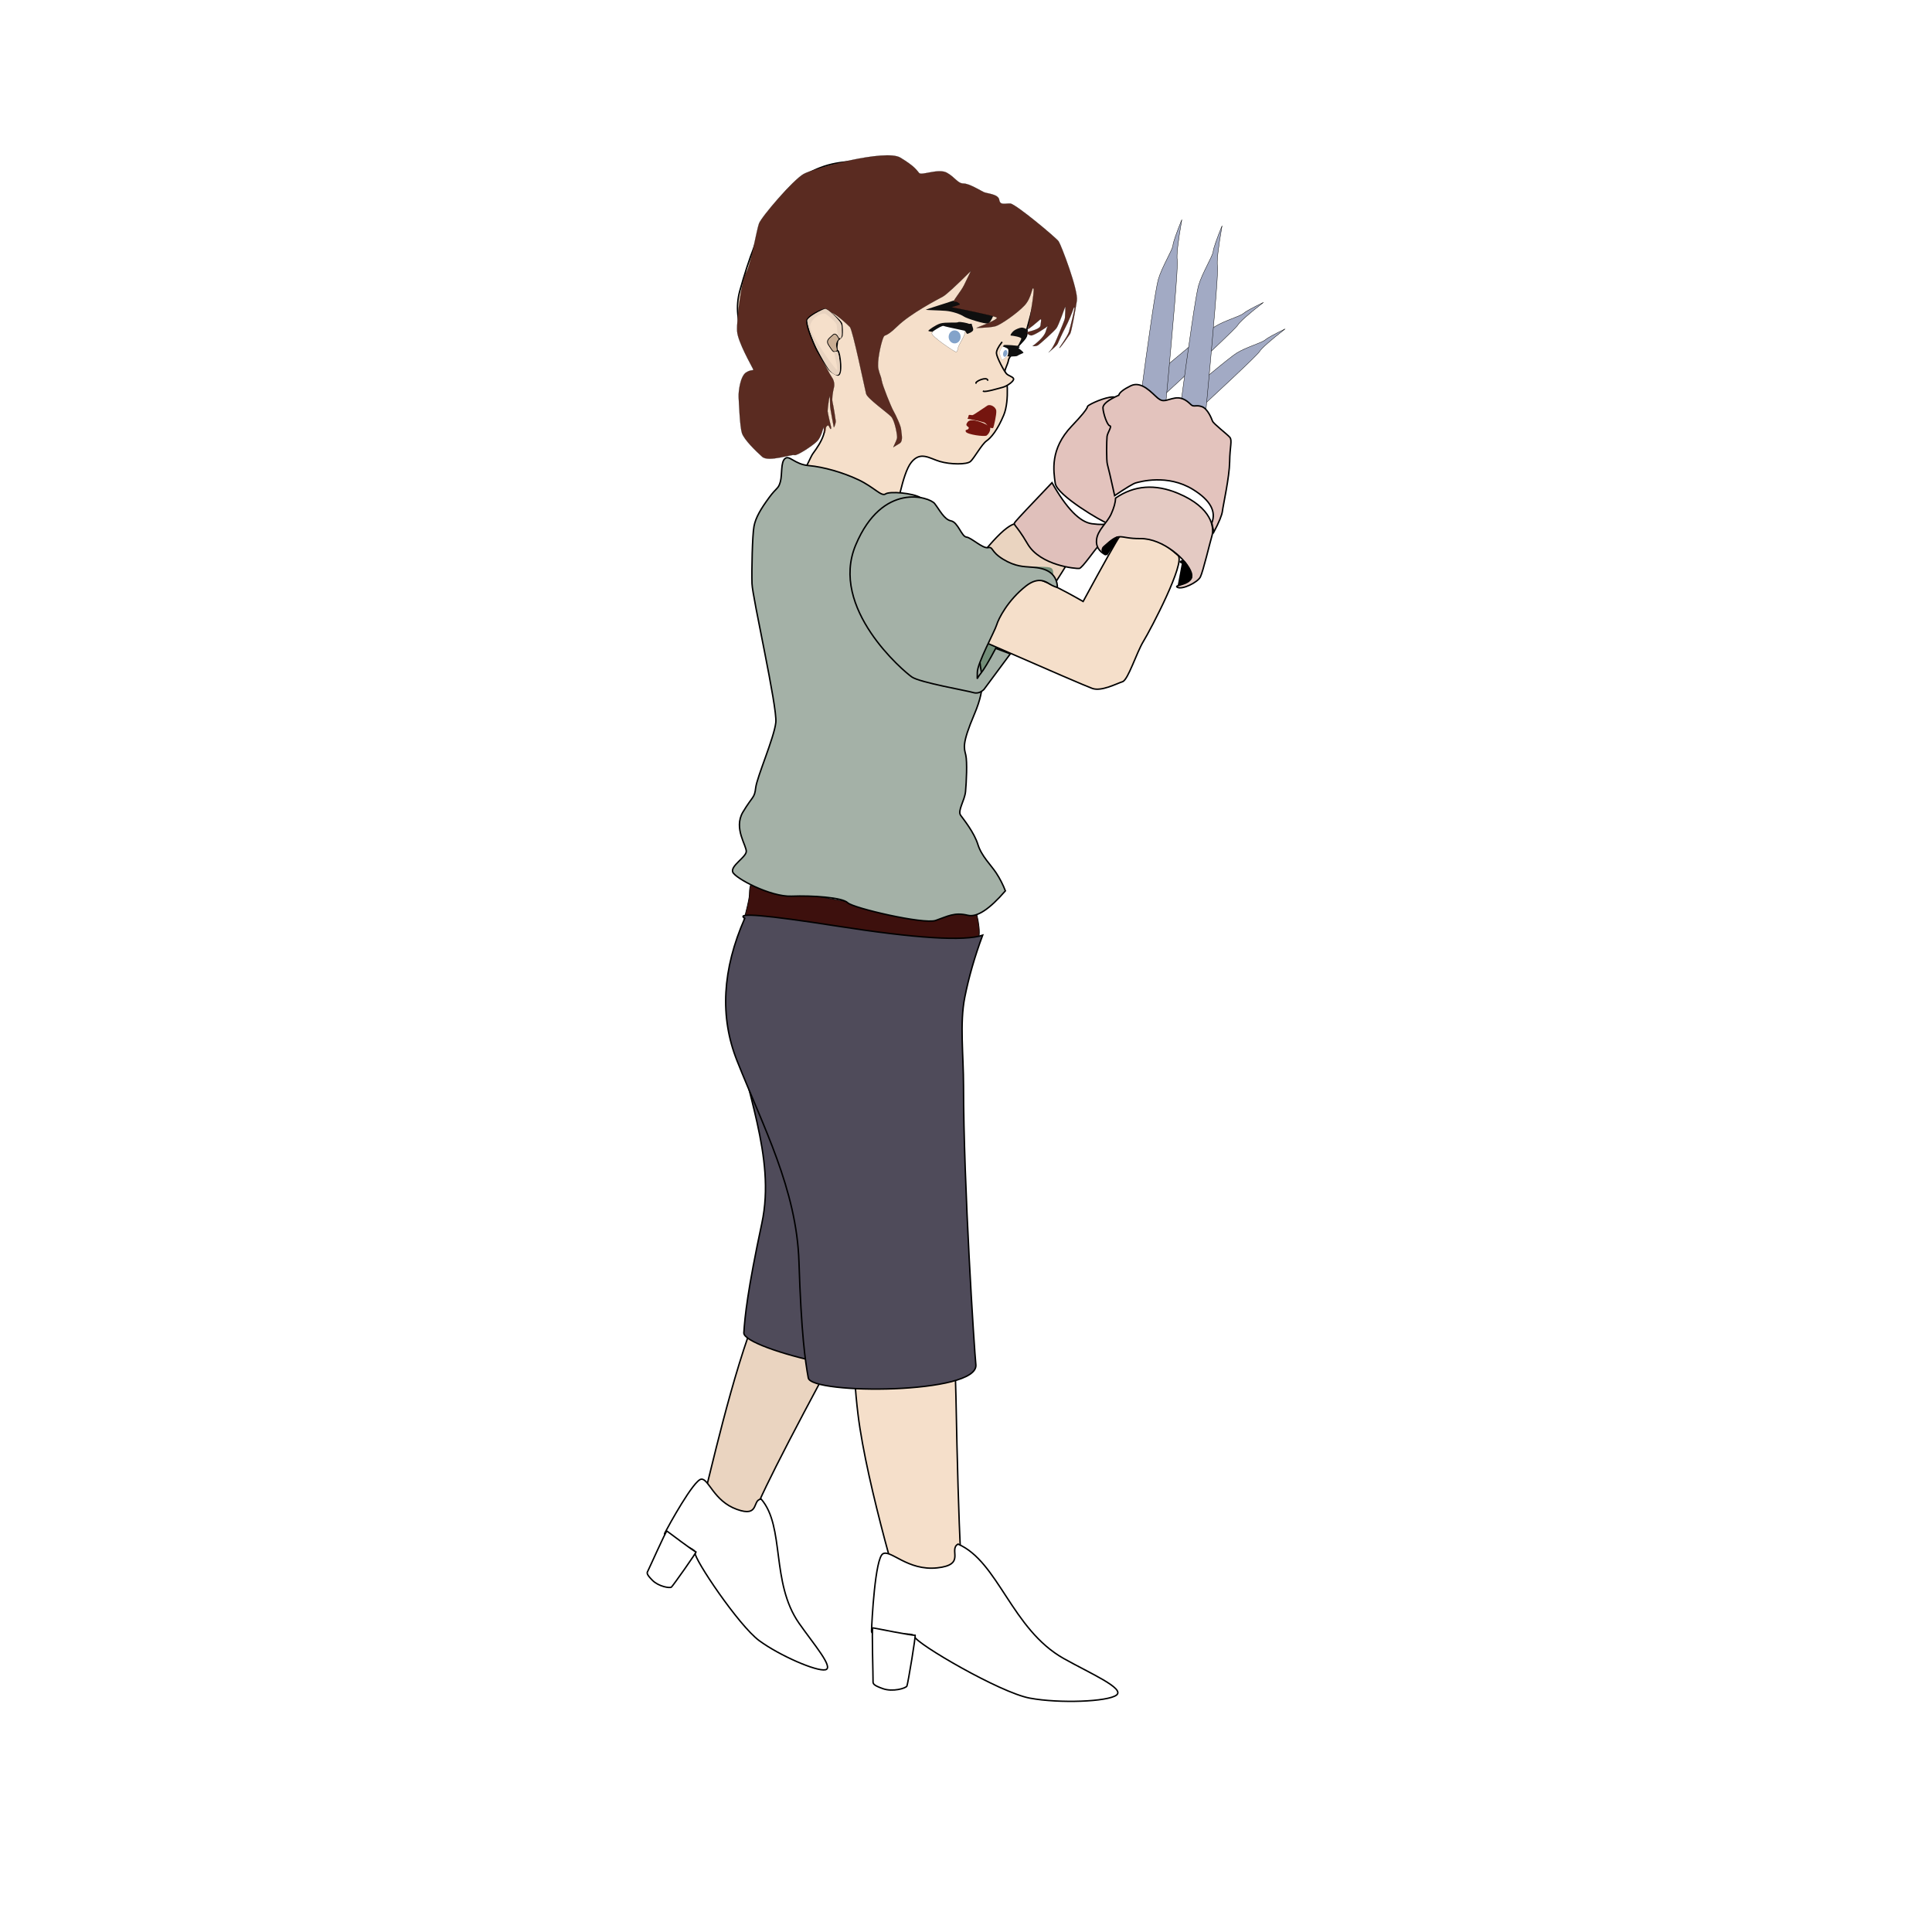
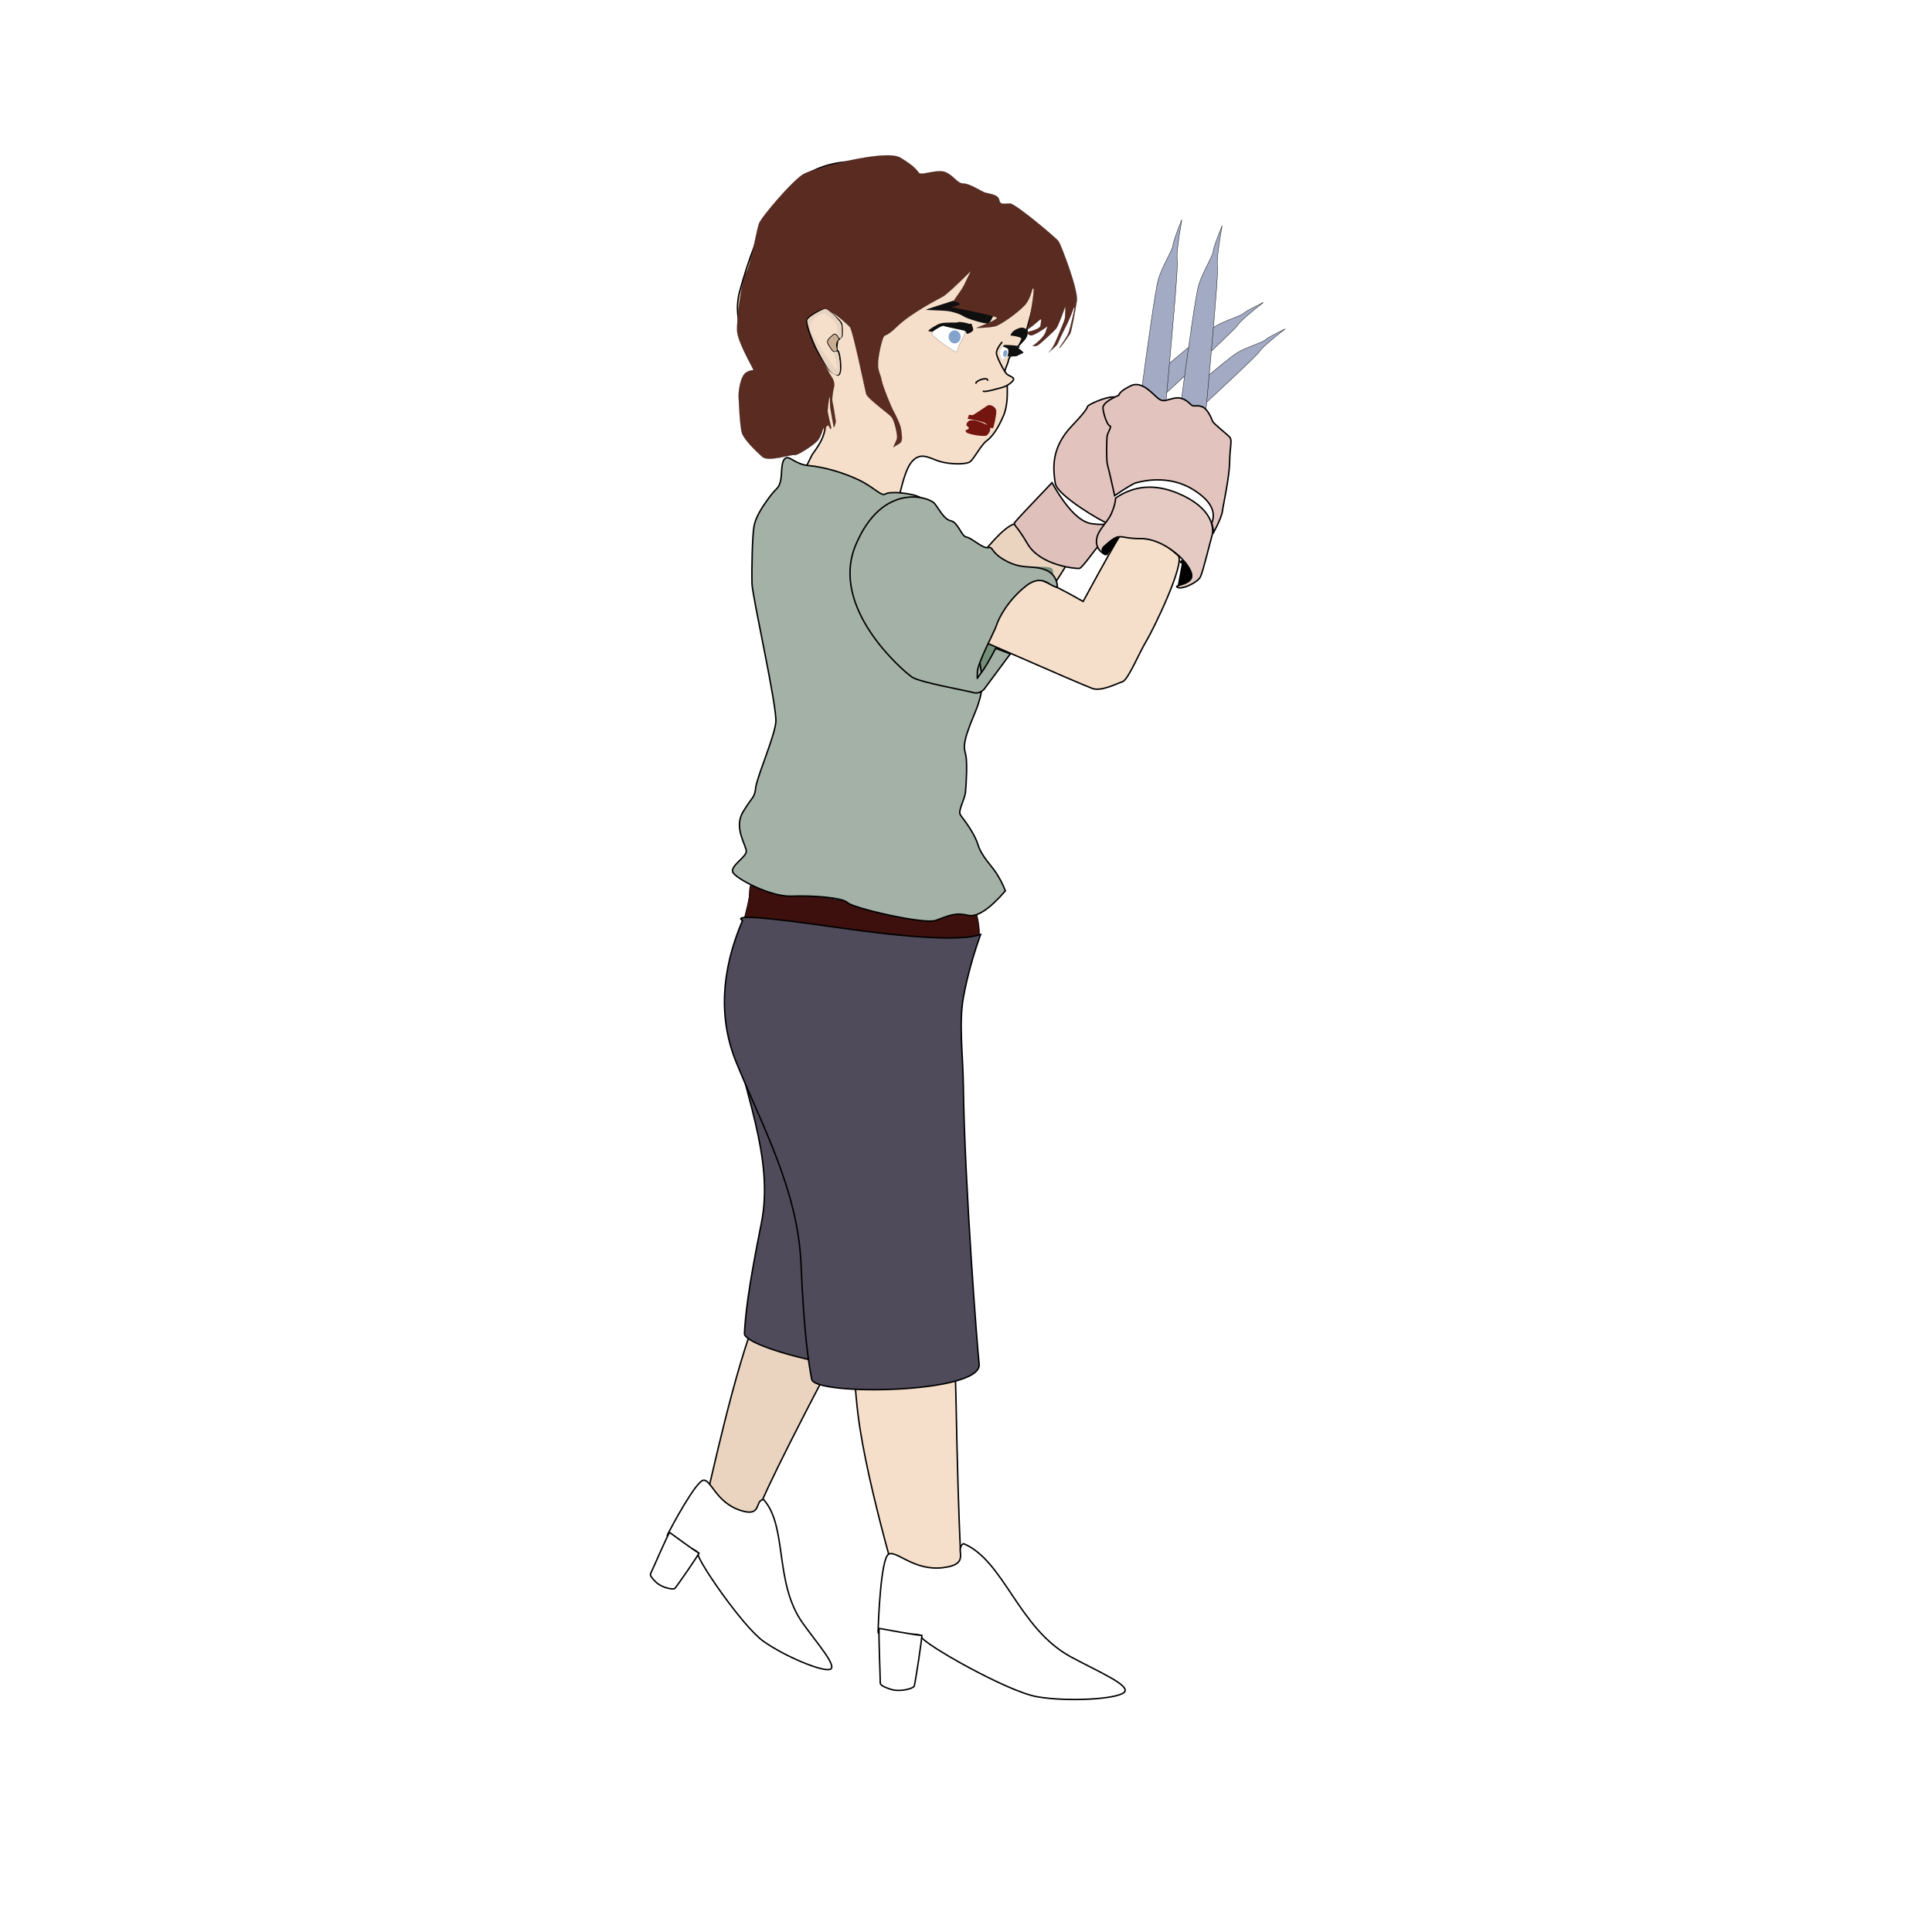
<svg xmlns="http://www.w3.org/2000/svg" style="isolation:isolate" viewBox="0 0 1000 1000" width="1000pt" height="1000pt">
  <defs>
-     <clipPath id="_clipPath_rG7Pnp3iVqRIvMA90g2urYuX1cYmID6w">
+     <clipPath id="_clipPath_XNgamZgaR8lla3yu1aF1Qf0XeJhCyZAn">
      <rect width="1000" height="1000" />
    </clipPath>
  </defs>
-   <g clip-path="url(#_clipPath_rG7Pnp3iVqRIvMA90g2urYuX1cYmID6w)">
+   <g clip-path="url(#_clipPath_XNgamZgaR8lla3yu1aF1Qf0XeJhCyZAn)">
    <g style="isolation:isolate">
      <g>
        <g>
          <path d=" M 452.752 296.76 C 457.142 309.547 505.329 331.268 513.041 337.314 Q 520.753 343.36 553.525 290.007 Q 533.504 279.82 529.143 272.563 Q 524.783 265.307 505.455 290.41 Q 490.059 278.955 483.781 281.358" fill="rgb(234,212,192)" vector-effect="non-scaling-stroke" stroke-width="1" stroke="rgb(0,0,0)" stroke-linejoin="miter" stroke-linecap="square" stroke-miterlimit="3" />
          <path d=" M 547.52 254.755 Q 556.093 270.763 564.505 270.927 Q 572.917 271.09 571.061 270.001 L 547.52 254.755 Z " fill="rgb(255,255,255)" />
          <path d=" M 544.499 249.847 Q 555.786 269.819 565.177 271.084 C 574.568 272.348 573.855 269.746 573.337 271.564 C 572.818 273.382 569.714 281.776 568.328 282.914 C 566.941 284.052 560.198 294.042 558.65 294.229 C 557.102 294.417 538.481 292.838 531.882 281.518 C 525.282 270.197 523.927 272.052 525.744 269.818 Q 527.562 267.584 544.499 249.847 Z " fill="rgb(224,192,187)" vector-effect="non-scaling-stroke" stroke-width="1" stroke="rgb(0,0,0)" stroke-linejoin="miter" stroke-linecap="square" stroke-miterlimit="3" />
          <path d=" M 546.187 250.132 C 545.312 243.827 543.377 232.422 554.706 220.555 C 566.036 208.689 561.357 211.168 563.803 209.625 C 566.249 208.081 574.594 204.604 577.394 205.678 C 580.194 206.753 580.868 203.013 585.06 205.822 C 589.253 208.63 593.605 209.637 595.347 213.869 C 597.088 218.102 603.982 225.22 603.349 227.163 C 602.716 229.106 604.873 234.637 602.37 234.866 C 599.866 235.095 603.09 237.946 604.456 239.083 C 605.822 240.22 605.481 246.1 592.923 249.043 C 580.365 251.987 576.767 262.437 576.025 264.624 C 575.283 266.811 575.357 271.236 573.061 270.738 C 570.765 270.24 547.061 256.437 546.187 250.132 Z " fill="rgb(227,195,189)" vector-effect="non-scaling-stroke" stroke-width="1" stroke="rgb(0,0,0)" stroke-linejoin="miter" stroke-linecap="square" stroke-miterlimit="3" />
          <path d=" M 653.982 156.512 Q 642.294 165.641 640.617 168.348 Q 638.94 171.054 589.695 216.297 L 585.278 211.105 L 582.825 207.023 Q 623.904 172.072 628.915 168.98 C 633.926 165.888 641.852 163.746 643.581 162.234 Q 645.31 160.722 653.982 156.512 Z " fill="rgb(162,170,196)" vector-effect="non-scaling-stroke" stroke-width="0.25" stroke="rgb(0,0,0)" stroke-linejoin="miter" stroke-linecap="square" stroke-miterlimit="3" />
          <path d=" M 665.209 170.237 Q 653.52 179.366 651.843 182.072 Q 650.166 184.779 600.921 230.022 L 596.505 224.829 L 594.052 220.748 Q 635.13 185.796 640.141 182.704 C 645.153 179.613 653.078 177.47 654.807 175.958 Q 656.536 174.446 665.209 170.237 Z " fill="rgb(162,170,196)" vector-effect="non-scaling-stroke" stroke-width="0.25" stroke="rgb(0,0,0)" stroke-linejoin="miter" stroke-linecap="square" stroke-miterlimit="3" />
        </g>
        <path d=" M 536.188 293.278 C 543.501 293.56 545.001 293.091 545.188 296.653 C 545.376 300.216 509.563 354.591 507.032 353.278 C 504.501 351.966 497.188 343.997 499.532 339.028 C 501.876 334.06 528.876 292.997 536.188 293.278 Z " fill="rgb(115,142,121)" />
        <path d=" M 415.767 245.208 Q 414.491 244.335 415.767 243.591 C 417.042 242.847 419.525 236.621 420.588 235.027 C 421.65 233.432 430.26 222.804 425.37 217.914 C 420.481 213.025 373.609 183.903 382.962 150.423 C 392.315 116.942 403.688 94.728 424.626 86.757 C 445.565 78.785 470.542 87.395 489.78 96.11 C 509.018 104.826 538.672 122.682 539.628 130.866 C 540.585 139.05 531.869 168.81 531.551 170.192 C 531.232 171.574 532.401 173.274 529.85 176.038 C 527.299 178.801 522.304 184.328 521.985 186.454 C 521.666 188.579 519.54 192.087 520.284 192.618 C 521.028 193.15 522.729 207.18 519.54 214.832 C 516.352 222.485 513.057 226.524 510.612 228.224 C 508.168 229.925 504.235 237.152 502.322 238.853 C 500.409 240.553 491.906 240.447 486.485 238.853 C 481.065 237.259 476.45 233.381 471.667 239.333 C 466.884 245.285 464.362 264.575 463.087 265.107 C 461.811 265.638 455.523 270.324 451.696 268.411 C 447.87 266.498 434.102 248.936 431.657 248.724 Q 429.213 248.511 415.767 245.208 Z " fill="rgb(245,223,202)" vector-effect="non-scaling-stroke" stroke-width="1" stroke="rgb(0,0,0)" stroke-linejoin="miter" stroke-linecap="square" stroke-miterlimit="3" />
        <g>
-           <path d=" M 436.108 693.85 Q 390.678 777.707 389.728 785.865 C 388.778 794.023 363.297 777.087 364.898 772.501 C 366.499 767.914 378.997 710.319 392.247 678.448 Q 398.082 664.411 410.747 639.458 L 456.355 655.64 L 436.108 693.85 Z " fill="rgb(234,212,192)" vector-effect="non-scaling-stroke" stroke-width="1" stroke="rgb(0,0,0)" stroke-linejoin="miter" stroke-linecap="square" stroke-miterlimit="3" />
-           <path d=" M 422.923 457.194 Q 375.633 494.765 380.317 529.229 C 385 563.692 401.761 598.384 394.334 633.143 C 386.908 667.902 385.535 681.485 385.012 689.864 C 384.489 698.242 464.743 717.971 466.705 703.373 Q 468.668 688.776 490.116 476.187 Q 506.444 500.026 452.271 477.242 Q 403.2 456.603 422.923 457.194 Z " fill="rgb(79,75,90)" vector-effect="non-scaling-stroke" stroke-width="1" stroke="rgb(0,0,0)" stroke-linejoin="miter" stroke-linecap="square" stroke-miterlimit="3" />
-           <path d=" M 393.995 775.941 C 406.396 790.261 398.842 819.097 413.612 840.23 C 421.083 850.919 431.822 863.295 427.231 864.27 C 422.64 865.246 403.519 856.94 392.976 849.202 C 382.432 841.464 359.07 806.702 359.74 803.668 C 360.41 800.634 342.167 797.196 344.1 793.486 C 346.033 789.776 359.129 765.872 363.005 765.614 C 366.88 765.356 369.376 776.921 381.389 781.244 C 393.403 785.568 389.108 776.245 393.995 775.941 Z " fill="rgb(255,255,255)" vector-effect="non-scaling-stroke" stroke-width="1" stroke="rgb(0,0,0)" stroke-linejoin="miter" stroke-linecap="square" stroke-miterlimit="3" />
-           <path d=" M 345.165 792.461 C 345.563 792.652 359.604 803.437 360.247 803.231 C 360.89 803.024 348.349 820.787 347.53 821.475 C 346.71 822.163 340.893 821.183 337.737 818.007 C 334.581 814.831 334.762 814.187 335.329 813.154 C 335.896 812.121 344.767 792.271 345.165 792.461 Z " fill="rgb(255,255,255)" vector-effect="non-scaling-stroke" stroke-width="1" stroke="rgb(0,0,0)" stroke-linejoin="miter" stroke-linecap="square" stroke-miterlimit="3" />
+           <path d=" M 436.466 693.613 Q 391.947 777.956 391.086 786.124 C 390.224 794.292 364.561 777.633 366.112 773.03 C 367.664 768.426 379.537 710.699 392.441 678.686 Q 398.124 664.586 410.517 639.498 L 456.298 655.185 L 436.466 693.613 Z " fill="rgb(234,212,192)" vector-effect="non-scaling-stroke" stroke-width="1" stroke="rgb(0,0,0)" stroke-linejoin="miter" stroke-linecap="square" stroke-miterlimit="3" />
+           <path d=" M 420.719 457.113 Q 373.839 495.194 378.895 529.605 C 383.952 564.016 401.087 598.524 394.038 633.361 C 386.988 668.199 385.762 681.796 385.33 690.179 C 384.898 698.563 465.361 717.421 467.165 702.803 Q 468.969 688.186 488.113 475.377 Q 504.699 499.038 450.282 476.841 Q 400.991 456.736 420.719 457.113 Z " fill="rgb(79,75,90)" vector-effect="non-scaling-stroke" stroke-width="1" stroke="rgb(0,0,0)" stroke-linejoin="miter" stroke-linecap="square" stroke-miterlimit="3" />
+           <path d=" M 395.245 776.154 C 407.8 790.34 400.559 819.256 415.557 840.227 C 423.143 850.835 434.016 863.094 429.436 864.119 C 424.856 865.143 405.646 857.046 395.019 849.422 C 384.393 841.799 360.655 807.292 361.292 804.251 C 361.929 801.209 343.65 797.97 345.543 794.239 C 347.435 790.508 360.272 766.463 364.144 766.163 C 368.017 765.863 370.638 777.401 382.697 781.594 C 394.757 785.787 390.361 776.511 395.245 776.154 Z " fill="rgb(255,255,255)" vector-effect="non-scaling-stroke" stroke-width="1" stroke="rgb(0,0,0)" stroke-linejoin="miter" stroke-linecap="square" stroke-miterlimit="3" />
+           <path d=" M 346.597 793.203 C 346.997 793.389 361.154 804.021 361.794 803.808 C 362.435 803.595 350.087 821.492 349.275 822.189 C 348.463 822.886 342.636 821.969 339.446 818.827 C 336.255 815.686 336.429 815.039 336.985 814 C 337.541 812.961 346.196 793.017 346.597 793.203 Z " fill="rgb(255,255,255)" vector-effect="non-scaling-stroke" stroke-width="1" stroke="rgb(0,0,0)" stroke-linejoin="miter" stroke-linecap="square" stroke-miterlimit="3" />
        </g>
        <g>
          <path d=" M 503.841 469.495 C 505.097 468.897 508.513 484.061 506 486.333 C 503.487 488.605 486.245 488.267 482.018 488.387 C 477.791 488.507 401.936 480.256 399.308 478.702 Q 396.681 477.147 384.8 477.254 Q 387.427 466.984 387.77 464.233 C 388.113 461.483 387.541 456.461 390.397 457.418 C 393.253 458.374 458.37 471.288 471.508 471.169 C 484.645 471.049 502.584 470.092 503.841 469.495 Z " fill="rgb(61,16,13)" vector-effect="non-scaling-stroke" stroke-width="0.5" stroke="rgb(0,0,0)" stroke-linejoin="miter" stroke-linecap="square" stroke-miterlimit="3" />
          <path d=" M 484.891 264.043 Q 500.196 281.049 501.259 287.213 C 502.322 293.378 506.786 336.318 507.211 342.695 C 507.636 349.072 510.923 354.149 504.333 369.667 C 497.744 385.184 499.025 387.136 499.875 390.75 C 500.725 394.364 500.196 404.979 499.771 409.655 C 499.346 414.332 495.519 419.646 497.22 421.985 C 498.921 424.323 504.235 430.913 506.148 437.077 C 508.061 443.242 512.95 447.706 515.714 451.957 Q 518.477 456.209 520.391 461.098 Q 507.985 475.458 500.97 473.758 C 493.955 472.057 490.468 474.298 484.303 476.424 C 478.138 478.55 441.526 470.026 438.762 467.263 C 435.999 464.499 420.481 463.436 409.64 463.861 C 398.799 464.287 380.305 454.508 379.242 451.32 C 378.179 448.131 385.832 443.88 386.257 440.904 C 386.682 437.928 379.455 428.787 384.556 420.284 C 389.658 411.781 390.508 413.269 391.146 407.742 C 391.784 402.215 400.712 381.808 401.562 373.943 C 402.413 366.078 389.446 309.108 389.233 302.093 C 389.02 295.078 389.4 277.177 390.25 272.5 C 391.1 267.823 393.961 263.194 398 257.667 C 402.039 252.14 402.838 253.202 403.901 249.375 C 404.963 245.549 403.995 239.246 406.333 237.333 C 408.672 235.42 411.227 240.362 418.667 241 C 426.107 241.638 436.256 244.507 444.333 248.333 C 452.411 252.16 456.208 257.155 458.333 255.667 C 460.459 254.179 472.415 255.116 476.667 257.667 Q 480.918 260.218 484.891 264.043 Z " fill="rgb(164,177,167)" vector-effect="non-scaling-stroke" stroke-width="1" stroke="rgb(0,0,0)" stroke-linejoin="miter" stroke-linecap="square" stroke-miterlimit="3" />
        </g>
        <g>
          <path d=" M 611.719 113.665 Q 608.676 131.021 609.351 134.743 Q 610.026 138.465 602.602 217.567 L 594.574 216.503 L 589.162 214.855 Q 597.574 151.33 599.533 144.614 C 601.492 137.898 606.777 129.701 607.099 126.991 Q 607.42 124.281 611.719 113.665 Z " fill="rgb(162,170,196)" vector-effect="non-scaling-stroke" stroke-width="0.25" stroke="rgb(0,0,0)" stroke-linejoin="miter" stroke-linecap="square" stroke-miterlimit="3" />
          <path d=" M 632.545 116.835 Q 629.502 134.191 630.177 137.913 Q 630.853 141.634 623.428 220.737 L 615.4 219.672 L 609.988 218.025 Q 618.4 154.5 620.359 147.784 C 622.318 141.068 627.603 132.87 627.925 130.161 Q 628.247 127.451 632.545 116.835 Z " fill="rgb(162,170,196)" vector-effect="non-scaling-stroke" stroke-width="0.25" stroke="rgb(0,0,0)" stroke-linejoin="miter" stroke-linecap="square" stroke-miterlimit="3" />
-           <path d=" M 609.745 287.484 C 613.791 291.104 595.552 325.887 591.889 331.852 C 588.226 337.818 583.898 351.976 581.004 352.858 C 578.11 353.74 570.106 358.043 565.366 356.325 Q 560.626 354.608 510.649 332.762 Q 525.632 296.15 534.18 298.604 Q 542.729 301.058 560.626 311.318 Q 577.229 280.759 579.543 277.629 C 581.857 274.499 593.222 272.702 609.745 287.484 Z " fill="rgb(245,223,202)" vector-effect="non-scaling-stroke" stroke-width="1" stroke="rgb(0,0,0)" stroke-linejoin="miter" stroke-linecap="square" stroke-miterlimit="3" />
+           <path d=" M 609.745 287.484 C 613.791 291.104 596.96 325.91 593.297 331.875 C 589.634 337.84 583.898 351.976 581.004 352.858 C 578.11 353.74 570.106 358.043 565.366 356.325 Q 560.626 354.608 510.649 332.762 Q 525.632 296.15 534.18 298.604 Q 542.729 301.058 560.626 311.318 Q 577.229 280.759 579.543 277.629 C 581.857 274.499 593.222 272.702 609.745 287.484 Z " fill="rgb(245,223,202)" vector-effect="non-scaling-stroke" stroke-width="1" stroke="rgb(0,0,0)" stroke-linejoin="miter" stroke-linecap="square" stroke-miterlimit="3" />
          <path d=" M 576.931 257.342 C 576.137 258.478 597.488 249.404 605.924 253.6 C 614.359 257.796 627.038 267.176 627.398 273.574 C 627.759 279.973 630.431 269.876 629.979 268.048 C 629.526 266.22 624.638 255.796 621.508 254.384 C 618.378 252.971 597.498 241.809 593.102 242.575 C 588.707 243.342 577.725 256.207 576.931 257.342 Z " fill="rgb(255,255,255)" />
          <path d=" M 609.41 303.98 C 606.917 302.596 618.569 302.98 616.616 296.512 C 614.662 290.044 602.071 278.646 590.257 278.772 C 578.442 278.898 580.367 274.686 571.241 283.054 Q 569.579 284.578 572.335 287.25 Q 567.03 284.467 567.57 279.384 C 568.11 274.301 573.054 270.685 575.172 265.99 Q 577.291 261.294 577.443 257.79 Q 591.916 247.886 609.783 255.363 C 627.651 262.84 628.469 273.408 627.348 277.189 C 626.226 280.971 622.71 295.819 621.311 298.63 C 619.913 301.442 611.903 305.365 609.41 303.98 Z " fill="rgb(228,202,195)" vector-effect="non-scaling-stroke" stroke-width="1" stroke="rgb(0,0,0)" stroke-linejoin="miter" stroke-linecap="square" stroke-miterlimit="3" />
          <path d=" M 576.939 256.531 Q 585.94 250.459 587.877 249.945 C 589.814 249.43 604.242 245.149 617.529 253.385 Q 630.816 261.621 627.229 270.69 L 628.266 275.439 Q 632.349 267.672 632.722 264.576 C 633.096 261.481 636.361 246.901 636.464 239.006 C 636.568 231.112 637.902 227.938 636.536 226.323 C 635.17 224.708 628.1 219.374 627.565 217.915 C 627.03 216.455 625.087 211.584 622.142 210.499 C 619.197 209.413 617.94 210.795 616.558 209.538 C 615.177 208.282 612.434 205.29 608.092 206.059 C 603.75 206.828 602.239 208.558 599.236 206.034 C 596.234 203.51 590.894 196.935 585.269 199.684 Q 579.645 202.432 579.074 204.561 Q 570.774 208.271 570.889 211.148 C 571.003 214.025 573.128 220.221 574.437 220.398 C 575.746 220.574 573.207 223.935 572.999 225.961 C 572.791 227.986 572.58 238.39 573.208 240.452 Q 573.837 242.514 576.939 256.531 Z " fill="rgb(227,195,189)" vector-effect="non-scaling-stroke" stroke-width="1" stroke="rgb(0,0,0)" stroke-linejoin="miter" stroke-linecap="square" stroke-miterlimit="3" />
-           <path d=" M 547.313 303.375 C 547.428 304.574 544.709 303.159 543.244 302.27 C 541.778 301.382 537.652 298.129 531.059 303.301 C 521.595 310.725 516.787 320.318 515.854 323.483 C 514.922 326.649 505.769 343.423 505.86 348.104 C 505.952 352.784 505.187 351.528 507.602 348.614 Q 510.016 345.699 515.372 335.591 L 522.938 338.438 L 509.247 356.91 Q 506.592 359.366 503.639 358.439 C 500.686 357.512 476.169 353.289 471.99 350.416 C 467.812 347.544 429.106 314.857 442.928 282.043 C 456.749 249.228 481.119 257.197 483.794 260.669 C 486.468 264.14 488.691 268.885 492.287 269.616 C 495.883 270.347 497.689 277.719 500.234 277.998 C 502.778 278.277 508.627 284.018 511.406 283.452 C 514.185 282.886 512.641 285.413 519.129 289.409 C 525.618 293.404 530.247 293.235 533.429 293.53 C 536.611 293.825 546.4 293.869 547.313 303.375 Z " fill="rgb(164,177,167)" vector-effect="non-scaling-stroke" stroke-width="1" stroke="rgb(0,0,0)" stroke-linejoin="miter" stroke-linecap="square" stroke-miterlimit="3" />
+           <path d=" M 547.312 303.375 C 547.428 304.574 544.709 303.159 543.244 302.27 C 541.778 301.382 537.652 298.129 531.059 303.301 C 521.595 310.725 516.787 320.318 515.854 323.483 C 514.922 326.649 505.769 343.423 505.86 348.104 C 505.952 352.784 505.187 351.528 507.602 348.614 Q 510.016 345.699 515.372 335.591 L 522.938 338.437 L 509.247 356.91 Q 506.592 359.366 503.639 358.439 C 500.686 357.512 476.169 353.289 471.99 350.416 C 467.812 347.544 429.106 314.857 442.928 282.043 C 456.749 249.228 481.119 257.197 483.794 260.669 C 486.468 264.14 488.691 268.885 492.287 269.616 C 495.883 270.347 497.689 277.719 500.234 277.998 C 502.778 278.277 508.627 284.018 511.406 283.452 C 514.185 282.886 512.641 285.413 519.129 289.409 C 525.618 293.404 530.247 293.235 533.429 293.53 C 536.611 293.825 546.4 293.869 547.312 303.375 Z " fill="rgb(164,177,167)" vector-effect="non-scaling-stroke" stroke-width="1" stroke="rgb(0,0,0)" stroke-linejoin="miter" stroke-linecap="square" stroke-miterlimit="3" />
          <path d=" M 578.226 277.566 Q 569.683 283.093 570.198 285.03 Q 570.712 286.967 573.086 287.429 Q 580.138 277.649 578.226 277.566 Z " fill="rgb(0,0,0)" />
          <path d=" M 611.677 291.736 L 609.536 303.235 Q 616.295 301.879 617.09 298.918 C 617.202 298.5 614.306 289.066 611.756 289.913 Q 609.206 290.759 611.677 291.736 Z " fill="rgb(0,0,0)" />
        </g>
        <g>
          <path d=" M 500.906 218.344 C 498.887 220.895 501.96 220.581 501.375 221.75 C 500.79 222.919 499.372 222.02 499.904 223.455 C 500.435 224.89 509.709 226.205 510.718 225.408 C 512.369 224.105 513.043 221.741 512.14 220.784 C 511.237 219.828 502.926 215.793 500.906 218.344 Z " fill="rgb(117,21,15)" />
          <path d=" M 500.75 216.75 Q 508.951 218.233 509.908 218.951 C 510.865 219.668 511.821 221.422 512.618 221.462 C 513.415 221.502 513.894 221.86 514.133 221.342 C 514.372 220.824 515.871 214.618 515.672 212.625 C 515.473 210.632 512.586 208.997 511.031 209.953 C 509.477 210.91 504.061 214.795 503.344 214.875 C 502.626 214.955 501.418 214.367 501.339 215.164 Q 501.259 215.961 500.75 216.75 Z " fill="rgb(117,21,15)" />
        </g>
        <g>
          <path d=" M 518.477 177.26 Q 515.687 180.847 515.767 182.84 C 515.847 184.833 519.753 192.246 520.949 193.442 C 522.144 194.638 524.226 194.915 524.625 196.031 C 525.024 197.147 521.427 199.819 519.035 200.457 C 516.644 201.095 510.267 203.008 509.071 202.529" fill="rgb(245,223,202)" vector-effect="non-scaling-stroke" stroke-width="1" stroke="rgb(0,0,0)" stroke-linejoin="miter" stroke-linecap="square" stroke-miterlimit="3" />
          <path d=" M 511.223 196.71 C 510.586 194.877 505.085 197.268 505.165 198.225" fill="none" vector-effect="non-scaling-stroke" stroke-width="1" stroke="rgb(0,0,0)" stroke-linejoin="miter" stroke-linecap="square" stroke-miterlimit="3" />
        </g>
        <g>
          <path d=" M 499.525 170.982 C 500.003 172.895 497.014 177.2 496.237 178.994 C 495.46 180.787 495.838 182.686 494.344 181.969 C 492.849 181.251 482.284 174.208 482.344 172.594 C 482.404 170.98 487.09 168.113 489.122 168.053 C 491.155 167.993 499.047 169.069 499.525 170.982 Z " fill="rgb(255,255,255)" vector-effect="non-scaling-stroke" stroke-width="0.1" stroke="rgb(0,0,0)" stroke-linejoin="miter" stroke-linecap="square" stroke-miterlimit="3" />
          <ellipse vector-effect="non-scaling-stroke" cx="494.121" cy="174.367" rx="3.099" ry="3.378" fill="rgb(131,163,202)" />
          <path d=" M 514.385 162.752 Q 512.685 167.11 511.25 167.428 C 509.815 167.747 500.568 164.984 498.868 163.815 C 497.167 162.645 492.915 161.157 489.461 160.892 C 486.007 160.626 479.683 160.52 479.258 160.36 C 478.833 160.201 490.79 156.587 493.075 155.737 C 495.36 154.887 514.864 157.225 515.342 158.766 Q 515.82 160.307 514.385 162.752 Z " fill="rgb(15,15,15)" />
          <path d=" M 499.525 171.221 Q 500.422 172.895 500.721 172.806 C 501.02 172.716 503.561 171.849 503.71 170.803 C 503.86 169.757 502.933 168.292 502.993 167.784 C 503.053 167.276 501.797 167.814 501.468 167.575 C 501.139 167.335 496.626 166.289 495.908 166.767 C 495.191 167.246 489.332 166.618 486.731 167.425 C 484.13 168.232 480.722 170.773 480.513 171.132 Q 480.304 171.491 482.516 171.73 Q 487.568 168.352 488.405 168.71 Q 489.242 169.069 499.525 171.221 Z " fill="rgb(15,15,15)" />
        </g>
        <g>
          <path d=" M 519.142 179.306 Q 522.011 180.262 522.038 180.98 C 522.065 181.697 522.383 183.185 521.108 184.461 C 519.833 185.736 518.664 186.52 518.531 186.281 C 518.398 186.042 517.348 183.058 517.375 182.5 C 517.402 181.942 518.663 179.014 519.142 179.306 Z " fill="rgb(255,255,255)" vector-effect="non-scaling-stroke" stroke-width="0.05" stroke="rgb(0,0,0)" stroke-linejoin="miter" stroke-linecap="square" stroke-miterlimit="3" />
          <path d=" M 521.309 183.148 C 521.529 182.186 521.249 181.301 520.684 181.171 C 520.118 181.042 519.481 181.718 519.261 182.679 C 519.041 183.641 519.321 184.527 519.886 184.656 C 520.452 184.785 521.089 184.11 521.309 183.148 Z " fill="rgb(131,163,202)" />
          <path d=" M 528.787 169.554 C 527.884 169.607 525.758 170.404 524.748 171.202 C 523.739 171.999 522.569 173.699 523.26 173.699 C 523.951 173.699 528.84 174.443 528.628 175.347 C 528.415 176.25 527.246 177.791 527.246 178.642 C 527.246 179.492 530.328 175.878 530.807 174.337 C 531.285 172.796 532.401 170.83 531.71 170.511 C 531.019 170.192 529.691 169.501 528.787 169.554 Z " fill="rgb(15,15,15)" />
          <path d=" M 519.089 179.332 Q 521.639 180.209 521.852 180.82 C 522.065 181.432 521.852 183.85 521.48 184.195 C 521.108 184.54 523.181 184.7 523.685 184.54 C 524.19 184.381 526.103 184.62 526.741 184.089 C 527.379 183.557 529.744 182.84 529.744 182.548 C 529.744 182.255 527.937 180.688 527.512 180.528 C 527.087 180.369 527.219 180.262 527.724 179.731 C 528.229 179.2 527.166 179.704 527.273 179.253 C 527.379 178.801 519.779 178.349 519.567 178.642 Q 519.354 178.934 519.089 179.332 Z " fill="rgb(15,15,15)" />
        </g>
-         <path d=" M 494.794 722.844 Q 496.803 828.523 500.344 836.908 C 503.885 845.294 470.062 842.885 469.1 837.588 C 468.138 832.29 448.722 769.926 444.085 731.955 Q 442.043 715.231 440.622 684.252 L 493.441 674.937 L 494.794 722.844 Z " fill="rgb(245,223,202)" vector-effect="non-scaling-stroke" stroke-width="1" stroke="rgb(0,0,0)" stroke-linejoin="miter" stroke-linecap="square" stroke-miterlimit="3" />
        <g>
-           <path d=" M 385.486 475.298 Q 367.989 515.056 381.478 549.025 C 394.967 582.994 412.321 615.666 413.533 652.998 C 414.744 690.33 416.777 704.532 418.362 713.21 C 419.946 721.889 506.793 721.725 505.105 706.339 C 504.348 699.448 498.726 612.869 498.721 562.136 C 498.72 546.015 496.687 529.727 499.361 516.262 Q 502.463 500.644 508.619 484.067 Q 494.236 488.879 433.219 479.332 Q 377.949 470.685 385.486 475.298 Z " fill="rgb(79,75,90)" vector-effect="non-scaling-stroke" stroke-width="1" stroke="rgb(0,0,0)" stroke-linejoin="miter" stroke-linecap="square" stroke-miterlimit="3" />
-           <path d=" M 495.88 799.224 C 516.759 808.232 523.643 843.346 550.638 858.481 C 564.293 866.137 582.362 873.91 577.908 877.36 C 573.454 880.81 548.45 881.812 533.014 878.95 C 517.578 876.088 474.181 850.705 473.321 847.075 C 472.462 843.445 450.947 849.251 451.1 844.231 C 451.254 839.212 452.934 806.537 456.989 804.235 C 461.044 801.933 469.778 813.133 485.021 811.536 C 500.264 809.94 490.755 802.103 495.88 799.224 Z " fill="rgb(255,255,255)" vector-effect="non-scaling-stroke" stroke-width="1" stroke="rgb(0,0,0)" stroke-linejoin="miter" stroke-linecap="square" stroke-miterlimit="3" />
-           <path d=" M 451.717 842.568 C 452.247 842.566 473.054 846.896 473.641 846.338 C 474.229 845.779 469.942 871.525 469.416 872.697 C 468.889 873.869 462.09 875.846 457.02 874.059 C 451.951 872.273 451.81 871.482 451.884 870.07 C 451.958 868.657 451.187 842.57 451.717 842.568 Z " fill="rgb(255,255,255)" vector-effect="non-scaling-stroke" stroke-width="1" stroke="rgb(0,0,0)" stroke-linejoin="miter" stroke-linecap="square" stroke-miterlimit="3" />
+           <path d=" M 494.794 722.844 Q 496.803 828.523 500.344 836.908 C 503.885 845.294 470.062 842.885 469.1 837.588 C 468.138 832.29 448.722 769.926 444.085 731.955 Q 442.043 715.231 440.622 684.252 L 493.441 674.937 L 494.794 722.844 Z " fill="rgb(245,223,202)" vector-effect="non-scaling-stroke" stroke-width="1" stroke="rgb(0,0,0)" stroke-linejoin="miter" stroke-linecap="square" stroke-miterlimit="3" />
+           <path d=" M 384.321 476.453 Q 367.319 516.425 381.229 550.224 C 395.138 584.024 412.896 616.478 414.57 653.791 C 416.245 691.105 418.454 705.281 420.146 713.939 C 421.838 722.597 508.676 721.356 506.797 705.992 C 505.955 699.112 499.259 612.609 498.625 561.879 C 498.424 545.76 496.189 529.498 498.696 516.002 Q 501.604 500.346 507.553 483.694 Q 493.231 488.684 432.101 479.895 Q 376.728 471.934 384.321 476.453 Z " fill="rgb(79,75,90)" vector-effect="non-scaling-stroke" stroke-width="1" stroke="rgb(0,0,0)" stroke-linejoin="miter" stroke-linecap="square" stroke-miterlimit="3" />
+           <path d=" M 498.725 798.985 C 519.714 807.733 527.033 842.759 554.214 857.558 C 567.963 865.044 586.127 872.592 581.716 876.097 C 577.305 879.603 552.315 880.914 536.845 878.244 C 521.375 875.574 477.666 850.731 476.761 847.112 C 475.857 843.493 454.416 849.565 454.507 844.544 C 454.598 839.523 455.873 806.83 459.899 804.478 C 463.925 802.126 472.797 813.216 488.019 811.431 C 503.241 809.645 493.636 801.927 498.725 798.985 Z " fill="rgb(255,255,255)" vector-effect="non-scaling-stroke" stroke-width="1" stroke="rgb(0,0,0)" stroke-linejoin="miter" stroke-linecap="square" stroke-miterlimit="3" />
+           <path d=" M 455.103 842.873 C 455.633 842.865 476.492 846.937 477.072 846.371 C 477.653 845.805 473.686 871.602 473.174 872.78 C 472.662 873.958 465.888 876.02 460.797 874.296 C 455.706 872.573 455.555 871.784 455.611 870.371 C 455.668 868.957 454.573 842.882 455.103 842.873 Z " fill="rgb(255,255,255)" vector-effect="non-scaling-stroke" stroke-width="1" stroke="rgb(0,0,0)" stroke-linejoin="miter" stroke-linecap="square" stroke-miterlimit="3" />
        </g>
-         <path d=" M 431.748 199.952 Q 430.366 205.904 430.897 208.136 C 431.429 210.368 432.483 217.052 432.563 217.969 C 432.642 218.885 431.658 221.66 431.578 221.063 C 431.498 220.465 429.675 211.418 429.675 209.943 C 429.675 208.468 429.635 204.283 429.356 205.16 C 429.077 206.037 428.28 212.055 428.36 212.892 C 428.439 213.729 429.755 219.668 430.034 220.545 C 430.313 221.422 430.193 222.418 429.795 221.94 C 429.396 221.462 428.997 219.947 428.479 220.186 C 427.961 220.425 427.403 221.023 427.403 221.82 C 427.403 222.618 427.084 224.212 426.726 224.092 C 426.367 223.973 426.447 220.585 426.207 221.223 C 425.968 221.86 425.151 225.986 423.118 228.198 C 421.086 230.41 412.357 236.149 411.161 235.551 C 409.965 234.954 397.769 239.318 394.541 236.448 C 391.312 233.578 385.094 227.54 384.018 224.132 C 382.942 220.724 382.484 208.588 382.324 205.559 C 382.165 202.529 383.201 194.717 386.151 192.804 C 389.1 190.891 390.376 192.326 389.738 190.891 C 389.1 189.456 381.846 176.941 381.527 171.361 C 381.208 165.781 383.759 145.055 386.151 141.229 C 388.542 137.402 391.571 119.227 392.847 115.72 C 394.122 112.213 410.543 93.081 415.964 90.052 C 421.385 87.023 458.372 76.979 466.025 81.602 C 473.678 86.225 474.475 88.139 475.75 89.574 C 477.026 91.008 485.794 87.023 490.099 89.414 C 494.403 91.806 495.679 94.994 498.708 94.994 C 501.737 94.994 507.477 98.661 509.23 99.458 C 510.984 100.255 516.724 100.415 517.202 103.444 C 517.68 106.473 520.231 105.198 522.941 105.357 C 525.652 105.516 546.696 123.054 547.972 124.967 C 549.247 126.88 558.175 150.157 557.378 155.577 C 556.581 160.998 554.528 171.76 553.931 172.716 C 553.333 173.673 549.215 179.615 548.437 180.094 C 547.66 180.572 552.436 174.51 553.273 171.76 C 554.11 169.009 556.202 160.221 556.202 159.324 Q 555.963 158.607 555.485 160.101 C 555.007 161.596 552.974 166.618 551.42 169.488 C 549.865 172.357 547.892 176.841 547.414 177.918 Q 546.936 178.994 542.691 182.461 Q 544.963 180.488 547.115 175.108 C 549.267 169.727 551.121 165.841 551.24 164.466 C 551.36 163.091 551.599 158.009 551.3 158.846 C 551.001 159.683 547.952 168.292 546.816 169.846 C 545.68 171.401 538.141 178.212 537.125 178.75 Q 536.109 179.288 534.5 179.125 Q 540.478 174.663 541.375 171.375 C 542.272 168.087 543.049 168.113 542.332 168.77 C 541.615 169.428 535.098 173.792 533.663 173.613 Q 532.228 173.434 531.331 171.939 Q 538.326 170.444 538.566 168.531 C 538.805 166.618 539.283 164.585 538.326 165.422 C 537.37 166.259 532.049 170.803 532.049 170.265 C 532.049 169.727 535.815 150.237 534.919 149.28 C 534.022 148.323 534.082 154.003 530.315 158.069 C 526.549 162.134 517.881 168.126 515.25 168.844 Q 512.619 169.561 505.406 169.734 Q 516.983 165.243 515.907 164.346 C 514.83 163.449 493.606 159.204 492.65 159.085 C 491.693 158.965 497.014 157.889 496.775 157.471 C 496.536 157.052 495.161 155.856 493.786 156.275 C 492.411 156.693 497.486 150.795 499.027 147.553 Q 500.568 144.311 502.588 140.166 Q 490.63 152.07 488.026 153.505 C 485.422 154.94 471.339 162.167 464.431 168.916 C 457.522 175.666 458.16 172.158 456.991 175.24 C 455.821 178.323 453.802 187.463 454.652 191.024 C 455.503 194.585 455.95 194.458 456.375 197.063 C 456.8 199.667 461.242 210.634 462.464 212.76 C 463.687 214.885 466.353 220.621 466.406 222.375 C 466.459 224.129 467.737 228.191 465.609 229.5 Q 463.172 231 462.375 231.469 Q 464.131 227.804 464.344 226.688 C 464.556 225.571 463.216 217.698 461.25 215.625 C 459.284 213.552 448.95 206.257 448.313 203.813 C 447.675 201.368 441.353 170.683 439.918 169.249 C 438.483 167.814 430.831 160.52 429.396 161.955 C 427.961 163.389 417.558 166.857 418.754 170.803 C 419.95 174.749 428.679 192.685 430.353 194.957 Q 432.027 197.228 431.748 199.952 Z " fill="rgb(90,43,33)" vector-effect="non-scaling-stroke" stroke-width="0.1" stroke="rgb(0,0,0)" stroke-linejoin="miter" stroke-linecap="square" stroke-miterlimit="3" />
+         <path d=" M 431.748 199.952 Q 430.366 205.904 430.897 208.136 C 431.429 210.368 432.483 217.052 432.563 217.969 C 432.642 218.885 431.658 221.66 431.578 221.063 C 431.498 220.465 429.675 211.418 429.675 209.943 C 429.675 208.468 429.635 204.283 429.356 205.16 C 429.077 206.037 428.28 212.055 428.36 212.892 C 428.439 213.729 429.755 219.668 430.034 220.545 C 430.313 221.422 430.193 222.418 429.795 221.94 C 429.396 221.462 428.997 219.947 428.479 220.186 C 427.961 220.425 427.403 221.023 427.403 221.82 C 427.403 222.618 427.084 224.212 426.726 224.092 C 426.367 223.973 426.447 220.585 426.207 221.223 C 425.968 221.86 425.151 225.986 423.118 228.198 C 421.086 230.41 412.357 236.149 411.161 235.551 C 409.965 234.954 397.769 239.318 394.541 236.448 C 391.312 233.578 385.094 227.54 384.018 224.132 C 382.942 220.724 382.484 208.588 382.324 205.559 C 382.165 202.529 383.201 194.717 386.151 192.804 C 389.1 190.891 390.376 192.326 389.738 190.891 C 389.1 189.456 381.846 176.941 381.527 171.361 C 381.208 165.781 383.759 145.055 386.151 141.229 C 388.542 137.402 391.571 119.227 392.847 115.72 C 394.122 112.213 410.543 93.081 415.964 90.052 C 421.385 87.023 458.372 76.979 466.025 81.602 C 473.678 86.225 474.475 88.139 475.75 89.574 C 477.026 91.008 485.794 87.023 490.099 89.414 C 494.403 91.806 495.679 94.994 498.708 94.994 C 501.737 94.994 507.477 98.661 509.23 99.458 C 510.984 100.255 516.724 100.415 517.202 103.444 C 517.68 106.473 520.231 105.198 522.941 105.357 C 525.652 105.516 546.696 123.054 547.972 124.967 C 549.247 126.88 558.175 150.157 557.378 155.577 C 556.581 160.998 554.528 171.76 553.931 172.716 C 553.333 173.673 549.215 179.615 548.437 180.094 C 547.66 180.572 552.436 174.51 553.273 171.76 C 554.11 169.009 556.202 160.221 556.202 159.324 Q 555.963 158.607 555.485 160.101 C 555.007 161.596 552.974 166.618 551.42 169.488 C 549.865 172.357 547.892 176.841 547.414 177.918 Q 546.936 178.994 542.691 182.461 Q 544.963 180.488 547.115 175.108 C 549.267 169.727 551.121 165.841 551.24 164.466 C 551.36 163.091 551.599 158.009 551.3 158.846 C 551.001 159.683 547.952 168.292 546.816 169.846 C 545.68 171.401 538.141 178.212 537.125 178.75 Q 536.109 179.288 534.5 179.125 Q 540.478 174.663 541.375 171.375 C 542.272 168.087 543.049 168.113 542.332 168.77 C 541.615 169.428 535.098 173.792 533.663 173.613 Q 532.228 173.434 531.331 171.939 Q 538.326 170.444 538.566 168.531 C 538.805 166.618 539.283 164.585 538.326 165.422 C 537.37 166.259 532.049 170.803 532.049 170.265 C 532.049 169.727 535.815 150.237 534.919 149.28 C 534.022 148.323 534.082 154.003 530.315 158.069 C 526.549 162.134 517.881 168.126 515.25 168.844 Q 512.619 169.561 505.406 169.734 Q 516.983 165.243 515.907 164.346 C 514.83 163.449 493.606 159.204 492.65 159.085 C 491.693 158.965 497.014 157.889 496.775 157.471 C 496.536 157.052 495.161 155.856 493.786 156.275 C 492.411 156.693 497.486 150.795 499.027 147.553 Q 500.568 144.311 502.588 140.166 Q 490.63 152.07 488.026 153.505 C 485.422 154.94 471.339 162.167 464.431 168.916 C 457.522 175.666 458.16 172.158 456.991 175.24 C 455.821 178.323 453.802 187.463 454.652 191.024 C 455.503 194.585 455.95 194.458 456.375 197.063 C 456.8 199.667 461.242 210.634 462.464 212.76 C 463.687 214.885 466.353 220.621 466.406 222.375 C 466.459 224.129 467.737 228.191 465.609 229.5 Q 463.172 231 462.375 231.469 Q 464.131 227.804 464.344 226.688 C 464.556 225.572 463.216 217.698 461.25 215.625 C 459.284 213.552 448.95 206.257 448.313 203.813 C 447.675 201.368 441.353 170.683 439.918 169.249 C 438.483 167.814 430.831 160.52 429.396 161.955 C 427.961 163.389 417.558 166.857 418.754 170.803 C 419.95 174.749 428.679 192.685 430.353 194.957 Q 432.027 197.228 431.748 199.952 Z " fill="rgb(90,43,33)" vector-effect="non-scaling-stroke" stroke-width="0.1" stroke="rgb(0,0,0)" stroke-linejoin="miter" stroke-linecap="square" stroke-miterlimit="3" />
        <g>
          <path d=" M 428.588 190.492 Q 423.336 182.562 422.1 179.782 C 420.864 177.001 417.735 170.114 417.595 166.247 C 417.505 163.773 426.014 159.598 427.352 160.113 C 428.691 160.627 435.282 166.085 435.591 167.63 C 435.9 169.175 436.003 171.955 435.797 173.603 C 435.591 175.251 433.428 175.354 433.428 176.795 C 433.428 178.237 432.501 181.018 433.634 181.533 C 434.767 182.047 436.518 195.538 433.119 193.993 Q 429.721 192.449 428.588 190.492 Z " fill="rgb(245,223,202)" vector-effect="non-scaling-stroke" stroke-width="1" stroke="rgb(0,0,0)" stroke-linejoin="miter" stroke-linecap="square" stroke-miterlimit="3" />
          <path d=" M 434.355 175.663 Q 432.707 171.749 431.06 173.397 C 429.412 175.045 427.146 176.075 429 178.752 C 430.854 181.43 430.957 182.356 432.604 181.945 C 434.252 181.533 432.604 179.576 433.016 177.928 Q 433.428 176.281 434.355 175.663 Z " fill="rgb(202,174,148)" vector-effect="non-scaling-stroke" stroke-width="0.5" stroke="rgb(0,0,0)" stroke-linejoin="miter" stroke-linecap="square" stroke-miterlimit="3" />
          <path d=" M 431.782 182.591 C 431.782 183.402 434.149 192.178 433.106 191.483 C 432.064 190.788 418.625 172.599 419.32 168.544 C 420.015 164.489 425.808 161.361 427.43 162.52 C 429.051 163.678 432.643 166.69 432.99 167.965 C 433.338 169.239 433.24 173.504 434.282 174.778 C 435.325 176.053 435.899 173.989 435.782 171.778 C 435.657 169.403 435.959 168.65 435.032 167.028 C 434.105 165.406 428.472 159.508 426.966 159.855 C 425.46 160.203 417.664 164.27 417.806 166.036 C 417.946 167.794 420.829 178.763 428.704 190.788 C 430.23 193.118 432.99 194.959 434.033 193.8 C 435.076 192.642 434.826 189.89 434.595 187.341 C 434.363 184.792 433.852 182.028 433.157 182.028 C 432.462 182.028 431.782 181.78 431.782 182.591 Z " fill="rgb(232,211,192)" />
        </g>
      </g>
    </g>
  </g>
</svg>
